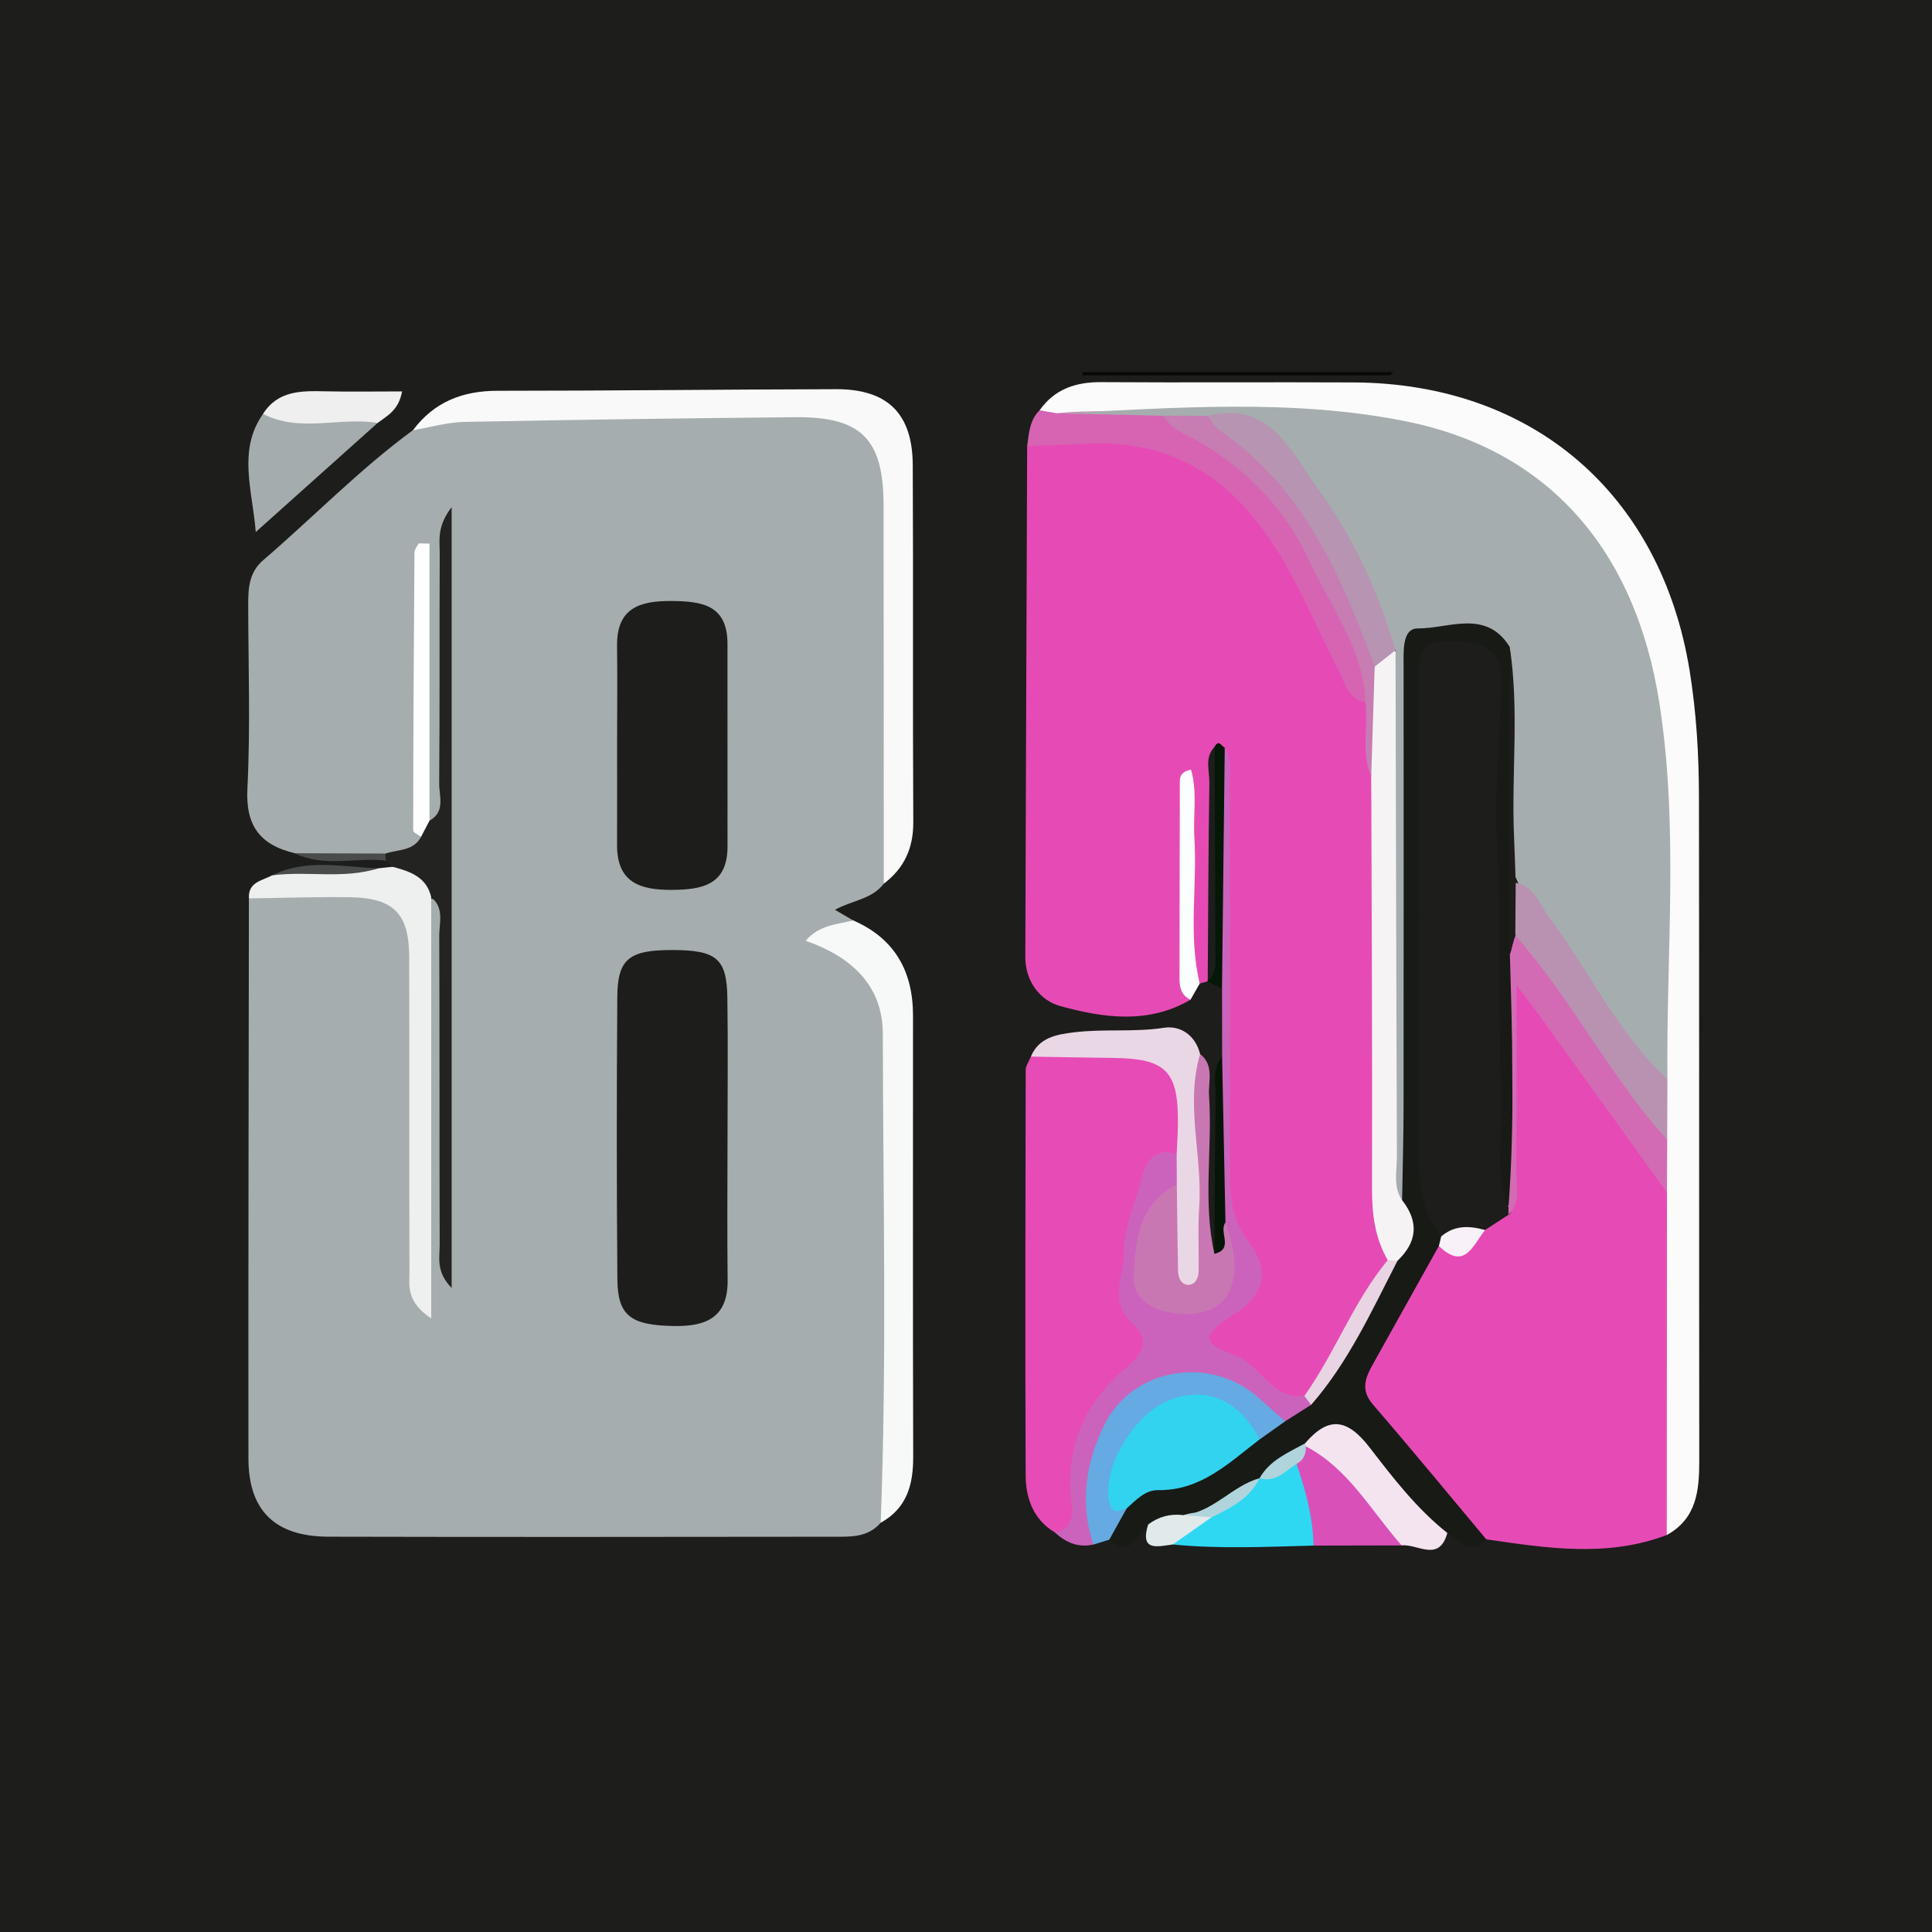
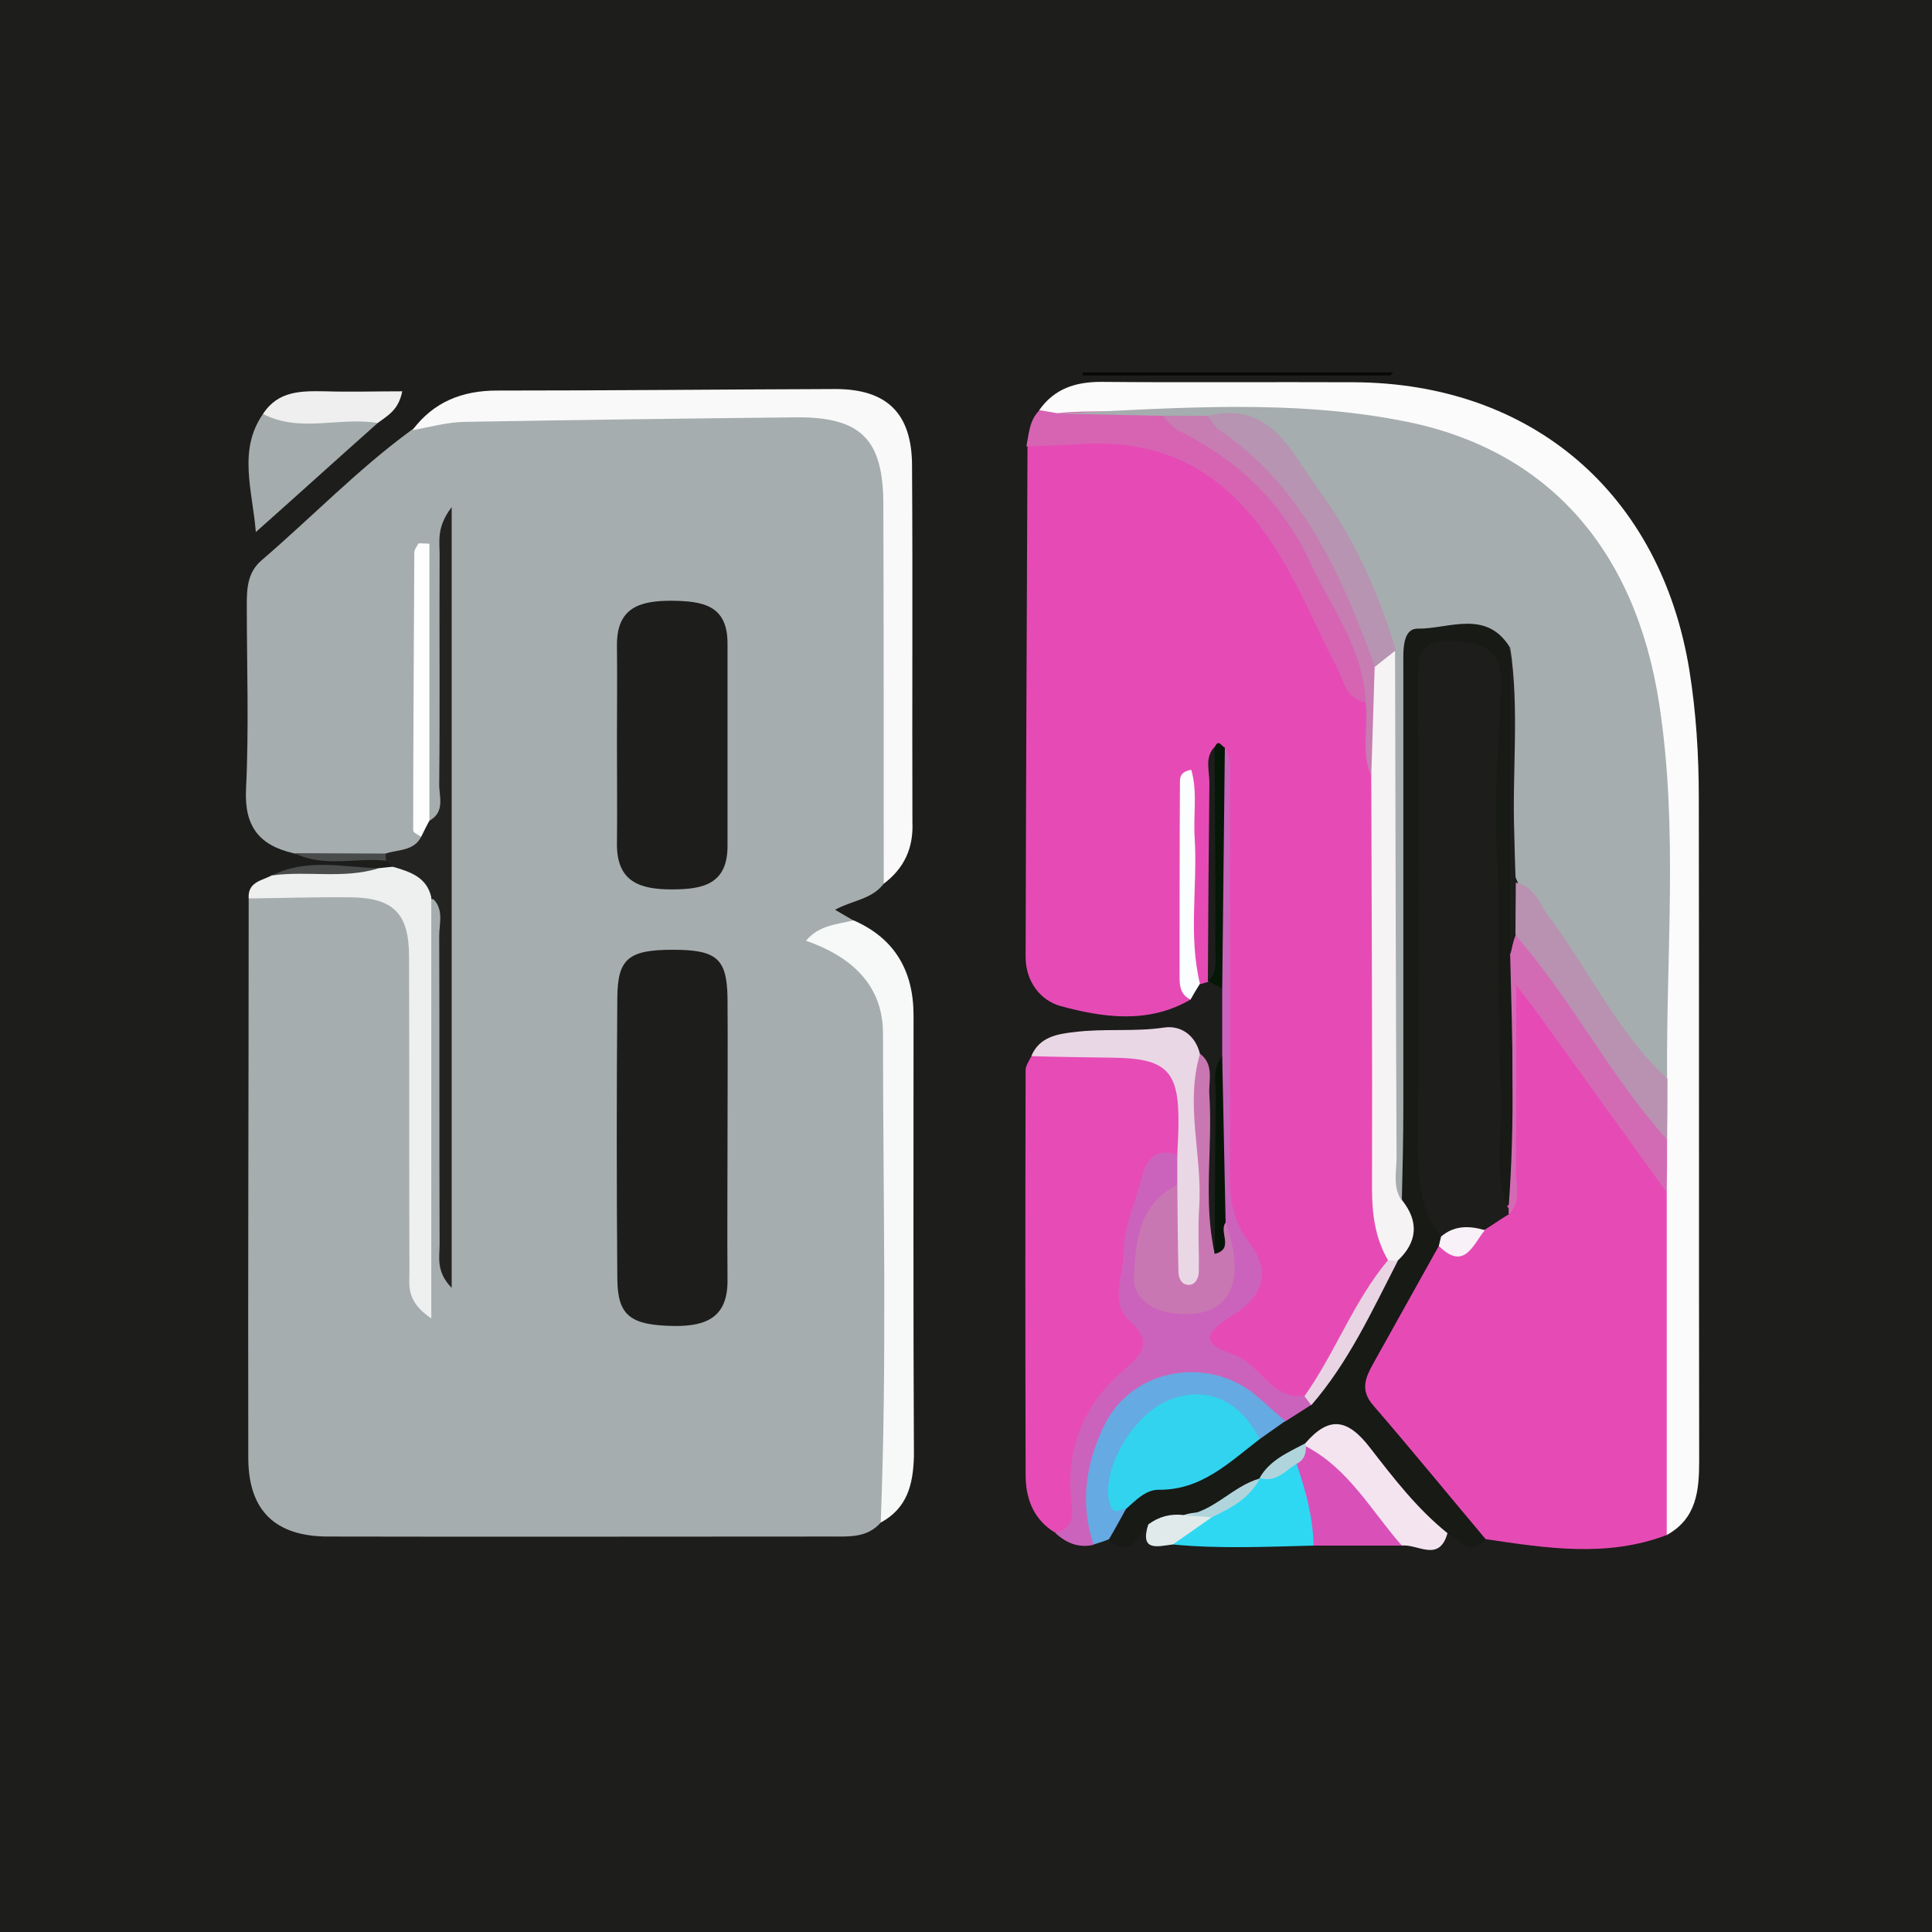
<svg xmlns="http://www.w3.org/2000/svg" version="1.1" id="Ebene_1" x="0px" y="0px" viewBox="0 0 512 512" style="enable-background:new 0 0 512 512;" xml:space="preserve">
  <style type="text/css">
	.st0{fill:#1D1D1B;}
	.st1{fill:#A6ADAE;}
	.st2{fill:#E64BB5;}
	.st3{fill:#FBFBFB;}
	.st4{fill:#E74BB6;}
	.st5{fill:#181A16;}
	.st6{fill:#F9F9F9;}
	.st7{fill:#F7F8F8;}
	.st8{fill:#CB63BC;}
	.st9{fill:#EEEFEF;}
	.st10{fill:#232321;}
	.st11{fill:#D664B3;}
	.st12{fill:#C977B2;}
	.st13{fill:#EAD7E5;}
	.st14{fill:#65AAE2;}
	.st15{fill:#A5ACAD;}
	.st16{fill:#2ED8F3;}
	.st17{fill:#F4E4F0;}
	.st18{fill:#D950B9;}
	.st19{fill:#EFEFEF;}
	.st20{fill:#FAFEFE;}
	.st21{fill:#080806;}
	.st22{fill:#051707;}
	.st23{fill:#061507;}
	.st24{fill:#E0EAEA;}
	.st25{fill:#4A4C4C;}
	.st26{fill:#FEFEFE;}
	.st27{fill:#F6F3F5;}
	.st28{fill:#C77CB2;}
	.st29{fill:#E8D4E3;}
	.st30{fill:#D36BB4;}
	.st31{fill:#F8F1F7;}
	.st32{fill:#B992B1;}
	.st33{fill:#32D3EF;}
	.st34{fill:#B0D4DC;}
	.st35{fill:#B794B1;}
</style>
  <g id="BoredDavid">
    <g>
      <rect class="st0" width="512" height="512" />
-       <path class="st1" d="M234.21,234.19c-3.16,4.16-8.39,4.4-12.93,6.92c1.7,0.99,3.27,1.9,4.83,2.82c-2.32,3.05-4.14,5.55,0.35,8.88    c8.7,6.45,11.32,15.9,11.34,26.35c0.06,36.13-0.02,72.27,0.08,108.4c0.02,5.9-1.96,10.96-4.5,15.99c-3.46,4.03-8.25,3.7-12.81,3.7    c-44.53,0.05-89.05,0.1-133.58-0.01c-14.06-0.04-21.13-6.91-21.15-20.64c-0.06-49.5,0.07-99.01,0.12-148.51    c11.37-5.71,23.48-3.75,35.03-1.93c7.62,1.2,10.22,8.34,10.16,16.23c-0.19,25.92-0.08,51.84-0.07,77.76    c0-27.22-0.01-54.44,0.01-81.66c0-3.6-0.71-7.4,2.34-10.32c6.82-0.02,4.48,5.36,4.51,8.54c0.25,24.98,0.13,49.96,0.13,74.94    c0.04-55.52-0.16-111.03,0.03-166.55c-0.03,17.99,0.06,35.97-0.1,53.96c-0.03,3.35,1.51,7.63-3.39,9.36    c-3.88-2.59-2.43-6.61-2.46-10.05c-0.14-17.64-0.09-35.28-0.06-49.23c0.68,18.63-1.19,40.98,0.92,63.29    c-2.09,6.22-6.95,5.32-11.75,4.58c-7.72-0.55-15.52,1.07-23.18-0.91c-9-2.14-13.02-7.12-12.52-17.04    c0.82-16.22,0.24-32.51,0.22-48.78c-0.01-4.39,0.21-8.59,3.94-11.8c13.3-11.42,25.53-24.08,39.72-34.48    c5.57-3.98,11.83-5.88,18.63-5.85c28.86,0.16,57.69-1.82,86.56-1.09c13.17,0.33,22.46,7.91,22.9,21.19    c1.03,31.51,0.56,63.05,0.2,94.58C237.68,226.87,235.82,230.54,234.21,234.19z" />
-       <path class="st2" d="M315.49,264.94c-11.2,6.55-23.11,4.82-34.54,1.67c-5.26-1.45-9.25-6.49-9.23-12.98    c0.14-45.14,0.32-90.28,0.49-135.43c12.92-7.57,36.38-4.78,50.48,5.55c13.29,9.74,21.2,23.38,27.86,37.82    c4.02,8.7,7.92,17.39,13.48,25.26c1.16,6.78,0.89,13.74,2.83,20.42c0.14,28.28,0.09,56.56,0.03,84.83    c-0.03,12.97-0.28,25.92,2.46,38.69c-5.08,15.46-12.78,29.43-23.88,41.46c-3.63,1.37-6.45-0.12-8.93-2.61    c-2.35-2.36-4.9-4.36-7.85-5.99c-13.07-7.22-13.23-9.25-1.42-18.83c4.96-4.03,4.56-8.8,1.33-13.12c-4.1-5.48-4.6-11.48-4.67-17.85    c-0.16-14.57,1.85-29.27,0.64-43.63c-1.91-22.82-0.97-45.59-1.74-68.21c-0.06-0.1-0.03-0.38-0.18-0.61    c0.54,1.22-0.3-0.31,0.18,1.03c0.2,15.34,0.09,30.59,0.06,45.84c-0.01,3.6,0.52,7.34-1.55,10.66c-0.44,0.39-0.88,0.78-1.33,1.17    c-0.69,0.19-1.38,0.38-2.07,0.57c-5.5-1.01-3.83-5.47-3.9-8.73c-0.22-10.92-0.08-21.85-0.08-30.24    C314.97,234.39,312.17,249.77,315.49,264.94z" />
-       <path class="st2" d="M441.71,406.8c-15.82,5.99-31.83,3.47-47.85,1.13c-4.05,0.98-6.14-1.83-8.05-4.46    c-6.63-9.1-14.09-17.49-21.64-25.82c-3.8-4.19-6.23-9.06-3.81-14.49c5.34-12.02,10.78-24.06,20-33.81    c4.77,0.27,9.02-0.73,11.81-5.09c1.94-2.08,4.23-3.81,5.78-6.25c2.19-14.16,0.45-28.39,0.99-42.57c0.14-3.63-0.37-7.33,0.46-10.88    c1.12-4.75,4.26-6.7,7.43-2.25c13.13,18.44,29.37,34.78,38.4,56.07c1.29,25.44,0.41,50.88,0.52,76.32    C445.77,399.12,443.56,402.93,441.71,406.8z" />
-       <path class="st3" d="M441.71,406.8c0.02-30.26,0.03-60.52,0.05-90.78c-0.86-4.65-1.78-9.28-3.17-13.8    c1.1-5.33-1.04-10.59-0.39-15.9c-1.01-32.54,2.61-65.27-2.12-97.61c-6.38-43.65-32.74-71.45-78.38-75.76    c-25.55-2.41-51.12-2.69-76.73-0.86c-2.4-0.17-4.75-0.43-5.48-3.34c4.02-5.7,9.64-7.53,16.43-7.48    c22.28,0.15,44.57-0.03,66.85,0.08c47.43,0.24,81.38,29.55,88.99,76.33c1.82,11.21,2.47,22.46,2.48,33.75    c0.09,58.54,0.02,117.07,0.08,175.61C450.33,394.94,449.67,402.42,441.71,406.8z" />
-       <path class="st4" d="M279.55,406.12c-5.74-3.46-7.72-9.09-7.74-15.21c-0.15-35.78-0.07-71.56,0.01-107.33    c0-1.18,0.89-2.37,1.37-3.55c9.31-4.81,19.35-3.54,29.02-2.5c7.49,0.81,12.38,5.95,12.58,14.14c0.1,4.25,0.72,8.56-0.69,12.72    c-12.59,9.41-12.42,23.83-14.56,37.33c-0.39,2.48,1.23,4.43,2.62,6.25c4.6,6.05,4.26,11.49-1.6,16.53    c-9.89,8.51-14.9,18.97-13.82,32.36C287.08,401.24,288.1,407.86,279.55,406.12z" />
-       <path class="st5" d="M381.32,330.19c-5.8,10.39-11.59,20.79-17.4,31.18c-2.01,3.6-3.51,6.88-0.08,10.85    c10.17,11.76,20.04,23.78,30.02,35.7c-4.24,4.38-7.07,0.13-10.3-1.67c-6.3,0.49-9-4.67-12.54-8.27    c-3.67-3.73-6.64-8.1-10.26-11.93c-3.92-4.15-7.92-5.72-12.84-1.84c-4.13,2.66-8.51,4.98-11.92,8.64    c-0.68,0.63-1.43,1.16-2.22,1.63c-6.25,3.93-12.35,8.17-19.79,9.68c-3.25,0.72-6.51,1.67-9.72-0.15c-3,2.45-4.35,9.16-10.32,4.02    c-1.93-3.92,1.19-6.45,2.58-9.47c2.5-3.16,5.64-5.96,9.54-6.48c9.86-1.31,17.54-6.72,25.24-12.23c2.99-1.27,5.12-3.8,7.84-5.47    c2.9-1.13,6.15-1.53,8.35-4.11c7.78-11.82,14.5-24.26,21.44-36.58c2.98-6.59,0.69-13.2,0.06-19.83    c-0.1-44.47-0.03-88.9-0.05-133.33c0-7.56,0.27-14.85,9.36-17.56c9.81-2.93,18.33,0.07,23.98,8.53    c1.31,26.77,0.19,53.57,0.64,80.35c-4.03,22.37-0.98,44.98-2.26,67.44c-5.79,1.65-5.33-3.33-6.14-6.25    c-1.15-4.18-0.53-8.61-0.63-12.93c-0.56-25.28,0.53-50.56-0.89-75.88c-0.68-12.17,1.11-24.56,0.86-36.88    c-0.06-2.99,0.12-6.03-1.2-8.83c-1.49-3.15-4.2-4.07-7.44-3.78c-3.2,0.29-4.54,2.39-4.98,5.31c-0.4,2.65-0.31,5.32-0.31,7.98    c-0.02,38.96,0.24,77.93-0.22,116.89c-0.1,7.92,3.76,14.73,3.78,22.38C383.16,328.55,382.43,329.51,381.32,330.19z" />
-       <path class="st6" d="M234.21,234.19c-0.02-33.47,0-66.95-0.06-100.42c-0.03-17.43-5.9-23.36-23.36-23.21    c-29.23,0.27-58.46,0.67-87.69,1.25c-4.57,0.09-9.11,1.44-13.66,2.21c5.6-7.52,13.17-10.46,22.44-10.46    c29.91,0,59.82-0.35,89.73-0.42c13.57-0.03,20.21,6.44,20.28,20.07c0.16,31.57-0.03,63.14,0.14,94.71    C242.06,224.82,239.61,230.11,234.21,234.19z" />
-       <path class="st7" d="M233.39,403.55c1.66-43.19,0.63-86.4,0.56-129.6c-0.02-12.85-8.39-20.43-20.42-24.63    c3.51-4.24,8.28-4.29,12.58-5.4c11.04,4.8,15.85,13.52,15.85,25.24c0.01,38.94-0.07,77.87,0.05,116.81    C242.04,393.45,240.35,399.69,233.39,403.55z" />
-       <path class="st8" d="M347.46,372.3c-2.3,1.46-4.61,2.92-6.91,4.37c-2.79,0.44-5.31-0.19-7.2-2.32c-7.63-8.59-17-9.77-26.83-5.23    c-10.61,4.91-14.27,14.73-15.52,25.64c-0.55,4.84,1.34,9.89-1.26,14.56c-4.02,0.9-7.3-0.54-10.2-3.21    c5.15-1.02,4.69-5.15,4.32-8.66c-1.53-14.48,3.84-25.95,14.73-35.13c4.45-3.75,6.37-7.23,1.04-12.1    c-5.66-5.17-1.9-11.72-1.86-17.82c0.05-7.23,3.11-13.56,4.79-20.26c0.94-3.76,3.34-8.43,9.27-6.2c2.43,1.81,2.58,4.29,2.08,6.97    c-3.64,6.14-8.59,11.6-9.58,19.15c-0.55,4.16-0.66,8.09,3.31,10.55c3.46,2.14,7.19,3.03,11.18,0.8c4.11-2.31,6.64-5.42,6.06-10.33    c-0.5-4.24-1.68-8.38-1.91-12.69c0.53-13.47-1.08-26.96,0.91-40.37c-0.01-6.02-0.02-12.04-0.03-18.07    c-2.64-3.47-1.83-7.55-1.85-11.42c-0.09-14.12-0.1-28.25,0.01-42.37c0.03-3.49-0.91-7.36,2.57-10.03c2.12,3.36,1.3,7.13,1.3,10.72    c0.07,34.29,0.08,68.58,0.04,102.87c-0.01,6.44,1.03,12.2,5.17,17.7c5.66,7.53,3.77,14.04-4.34,19.08    c-8.14,5.07-8.52,7.43,0.13,10.48c7.2,2.54,9.94,11.95,18.79,10.94C347.02,370.16,347.71,370.87,347.46,372.3z" />
-       <path class="st9" d="M114.28,237.78c0,36.33,0,72.66,0,111.64c-6.7-4.55-5.76-8.67-5.77-12.2c-0.08-27.9,0-55.8-0.07-83.7    c-0.03-11.36-4.12-15.55-15.58-15.74c-8.96-0.14-17.92,0.19-26.89,0.31c-0.27-4.36,3.49-4.68,6.14-6.11    c9.24-2.68,18.89,0.7,28.15-1.87c1.27-0.13,2.54-0.26,3.81-0.4C111.07,227.85,115.37,229.4,114.28,237.78z" />
-       <path class="st10" d="M114.28,237.78c-1.24-5.43-5.65-6.84-10.21-8.07c-0.6-0.55-1.19-1.09-1.79-1.64    c-1.34-0.56-1.37-1.18-0.09-1.87c3.3-1.13,7.37-0.6,9.4-4.43c-0.68-2.17-0.6-3.95,2.24-4.29c4.28-2.38,2.53-6.51,2.56-9.87    c0.17-20.31,0.04-40.61,0.14-60.92c0.02-3.36-0.85-7.07,3.16-12.29c0,70.03,0,137.59,0,206.93c-4.23-4.34-3.16-8.1-3.17-11.41    c-0.09-27.3,0-54.6-0.11-81.89C116.39,244.55,117.79,240.6,114.28,237.78z" />
-       <path class="st11" d="M275.49,108.74c1.57,0.26,3.14,0.52,4.72,0.79c8.51-0.95,17.04-0.18,25.55-0.42    c17.54,5.28,30.62,15.9,40.05,31.75c6.44,10.84,11.4,22.33,17.01,33.54c2.02,4.04,3.09,8.12-0.98,11.71    c-4.89-0.89-5.47-5.45-7.23-8.82c-7.81-14.94-13.43-30.94-25.47-43.65c-11.99-12.66-26.22-17.13-42.97-15.99    c-4.64,0.31-9.3,0.38-13.96,0.56C272.69,114.83,272.83,111.35,275.49,108.74z" />
-       <path class="st12" d="M324.76,323.98c6.06,16.76,0.27,26.24-14.61,23.87c-5.47-0.87-10.01-4.29-9.74-9.48    c0.49-9.35,1.25-19.33,11.47-24.43c5.16,4.05,2.2,9.8,3,13.65c0.79-12.6-0.59-26.24-0.98-39.91c-0.1-3.55-1.23-7.55,4.15-8.35    c3.81,3.02,2.11,7.27,2.36,11.03c0.94,13.95-1.71,28.03,1.43,41.91C325.07,330.3,320.44,325.56,324.76,323.98z" />
-       <path class="st13" d="M318.04,279.33c-3.98,13.51,0.7,27.07-0.24,40.61c-0.39,5.63-0.05,11.32-0.15,16.97    c-0.03,1.75-0.89,3.59-2.73,3.59c-1.85,0-2.69-1.83-2.72-3.6c-0.16-7.65-0.23-15.31-0.33-22.97c-0.01-2.66-0.03-5.33-0.04-7.99    c0.11-2.64,0.3-5.28,0.33-7.92c0.17-14.2-3.1-17.51-17.27-17.66c-7.23-0.08-14.47-0.23-21.7-0.35c2.15-5.14,6.93-5.88,11.5-6.44    c7.87-0.96,15.83,0.02,23.78-1.2C312.85,271.71,316.79,274.33,318.04,279.33z" />
-       <path class="st14" d="M289.75,409.33c-3.66-10.99-2-21.73,2.91-31.71c7.57-15.39,28.55-18.6,41.25-6.87    c2.18,2.01,4.44,3.94,6.66,5.92c-2.26,1.6-4.51,3.2-6.76,4.8c-2.54-0.94-4.56-2.65-6.68-4.27c-6.64-5.05-13.45-5.24-20.16-0.19    c-7.56,5.69-10.87,14.84-8.42,22.78c-1.52,2.74-3.05,5.49-4.57,8.23C292.55,408.46,291.15,408.9,289.75,409.33z" />
-       <path class="st15" d="M100.08,112.08c-10.77,9.64-21.53,19.27-32.3,28.91c-0.9-11.13-4.84-21.69,1.92-31.3    C79.96,108.82,90.46,104.91,100.08,112.08z" />
-       <path class="st16" d="M348.1,409.6c-12.43,0.31-24.87,0.94-37.29-0.3c-0.32-6.35,5.86-5.54,8.96-8.11    c5.17-2.44,9.72-5.82,14.08-9.48l-0.07,0.03c3.91-0.92,6.49-5.99,11.45-3.7C349.99,394.72,353.22,401.61,348.1,409.6z" />
-       <path class="st17" d="M345.85,382.5c6.27-7.31,11.21-6.57,17.18,1.18c6.17,8.01,12.45,16.18,20.53,22.57    c-2.18,7.93-7.91,2.81-12.11,3.3c-11.32-5.2-16.29-17.04-25.55-24.41C345.45,384.27,345.45,383.39,345.85,382.5z" />
-       <path class="st18" d="M346.07,383.29c11.35,5.96,17.3,17.14,25.38,26.26c-7.79,0.01-15.57,0.03-23.35,0.05    c-0.15-7.51-2.11-14.64-4.51-21.68C343.83,386.06,344.48,384.43,346.07,383.29z" />
-       <path class="st19" d="M100.08,112.08c-10.06-1.65-20.59,2.68-30.38-2.39c3.97-6.23,10.17-6.13,16.5-5.99    c6.67,0.15,13.34,0.03,20.36,0.03C105.63,108.79,102.58,110.19,100.08,112.08z" />
-       <path class="st20" d="M315.49,264.94c-2.5-1.18-2.92-3.34-2.91-5.81c0.04-17.31,0.03-34.63,0.09-51.94c0-1.28,0.22-2.68,2.96-3.22    c1.74,5.92,0.52,12.06,0.89,18.03c0.79,12.87-1.66,25.86,1.42,38.66C317.13,262.08,316.31,263.51,315.49,264.94z" />
-       <path class="st21" d="M368.37,99.47c-27.16,0-54.31,0-81.47,0c0-0.28,0-0.56,0-0.85c27.45,0,54.91,0,82.36,0    C368.97,98.91,368.67,99.19,368.37,99.47z" />
-       <path class="st22" d="M324.57,198.14c-0.24,21.27-0.48,42.55-0.73,63.82c-1.28-0.63-2.55-1.26-3.83-1.89l0.04-0.06    c2-16.44,0.33-32.95,0.95-49.41c0.16-4.24-0.97-8.59,0.89-12.71C322.98,195.84,323.71,197.76,324.57,198.14z" />
-       <path class="st23" d="M324.76,323.98c-1.89,2.44,2.36,7.05-2.93,8.29c0.09-13.92,0.13-27.83,0.32-41.75    c0.05-3.54-1.01-7.35,1.72-10.49C324.17,294.68,324.46,309.33,324.76,323.98z" />
-       <path class="st24" d="M321.07,402.09c-3.42,2.4-6.84,4.81-10.26,7.21c-4.03,0.53-8.79,1.96-6.54-5.29c2.78-2.1,5.9-2.92,9.36-2.48    C316.18,400.79,318.71,400.33,321.07,402.09z" />
-       <path class="st25" d="M100.26,230.11c-9.23,2.94-18.81,0.63-28.15,1.87C81.23,227.44,90.81,229.8,100.26,230.11z" />
-       <path class="st25" d="M102.18,226.2c-0.04,0.63-0.01,1.25,0.09,1.87c-8.03-0.95-16.38,1.9-24.18-1.96    C86.12,226.14,94.15,226.17,102.18,226.2z" />
-       <path class="st0" d="M192.8,302.31c-0.01,12.3-0.11,24.6,0.03,36.9c0.11,9.87-5.6,12.34-14.2,12.2    c-11.37-0.18-14.94-2.62-15.02-12.38c-0.2-24.93-0.19-49.86-0.02-74.79c0.07-10.17,3.12-12.5,14.7-12.47    c11.59,0.03,14.32,2.26,14.47,12.65C192.95,277.05,192.8,289.68,192.8,302.31z" />
-       <path class="st0" d="M163.54,196.04c0.01-8.29,0.09-16.58-0.01-24.87c-0.13-10.02,5.95-11.95,14.38-11.9    c8.08,0.05,14.87,1.03,14.88,11.33c0.01,17.91,0.02,35.82,0.01,53.73c-0.01,10.17-6.65,11.46-14.81,11.5    c-8.41,0.03-14.51-1.97-14.46-11.92C163.57,214.61,163.53,205.32,163.54,196.04z" />
-       <path class="st26" d="M113.82,217.49c-0.75,1.43-1.49,2.86-2.24,4.29c-0.72-0.57-2.08-1.13-2.08-1.7    c0.02-24.56,0.15-49.11,0.34-73.67c0.01-0.8,0.71-1.6,1.09-2.4c0.96,0.02,1.93,0.03,2.89,0.05    C113.82,168.53,113.82,193.01,113.82,217.49z" />
-       <path class="st27" d="M371.58,318.07c4.49,5.72,4.01,11.07-1.23,16.05c-0.92,0.75-1.78,0.7-2.59-0.17    c-3.41-5.9-4.18-12.23-4.16-19.01c0.11-36.41-0.11-72.82-0.21-109.23c-0.98-9.67-0.25-19.37-0.39-29.06    c1.65-3.37,2.99-7.48,7.8-3.25c0.27,44.59,0.02,89.19,0.15,133.78C370.96,310.81,370.35,314.5,371.58,318.07z" />
-       <path class="st28" d="M364.3,176.67c-0.3,9.68-0.61,19.36-0.91,29.04c-2.8-6.36-0.71-13.1-1.55-19.61    c-0.45-14.12-9.1-25.04-14.68-37.11c-7.3-15.8-19.26-27.25-34.94-34.87c-1.66-0.81-2.85-2.6-4.26-3.94    c3.42-2.14,7.19-0.64,10.77-1.03c12.63,4.33,20.69,14.07,28.27,24.25c7.61,10.22,12.01,22.17,17.36,33.59    C365.88,170.19,365.59,173.45,364.3,176.67z" />
-       <path class="st29" d="M367.76,333.95c0.86,0.06,1.73,0.12,2.59,0.17c-6.81,13.21-12.96,26.82-22.88,38.18    c-0.6-0.79-1.2-1.57-1.8-2.36C353.86,358.44,358.69,344.89,367.76,333.95z" />
-       <path class="st0" d="M321.9,197.9c0.07,17.92,0.16,35.83,0.19,53.75c0,2.92,0.6,6.06-2.03,8.37c0.12-17.56,0.17-35.12,0.43-52.68    C320.53,204.19,319.16,200.7,321.9,197.9z" />
-       <path class="st0" d="M381.93,327.68c-6.66-8.41-6.11-18.28-6.07-28.21c0.16-39.56,0.11-79.12,0.02-118.68    c-0.01-6.02-0.39-11.23,8.44-10.91c8.02,0.29,13.91,1.6,13.6,11.36c-0.44,14.23-1.94,28.72-1.16,42.62    c1.25,22.26,0.02,44.46,1.22,66.64c0.53,9.82-2.17,19.84,1.78,29.45c0.65,0.45,0.87,0.89,0.65,1.33    c-0.22,0.44-0.44,0.66-0.66,0.66c-2.06,1.34-4.12,2.68-6.19,4.02C389.93,328.19,386.3,330.44,381.93,327.68z" />
-       <path class="st30" d="M399.75,321.94c0-0.67,0.01-1.33,0.01-2c1.69-22.35,1.03-44.72,0.37-67.08c0.78-1.72,0.44-3.83,1.84-5.34    c3.52-0.35,5.45,2.12,7.17,4.44c10.15,13.75,19.69,27.93,29.55,41.88c1.72,2.44,1.64,5.64,3.13,8.2    c-0.02,4.65-0.04,9.31-0.06,13.96c-11.33-15.73-22.66-31.46-34.01-47.18c-1.51-2.1-3.12-4.12-5.87-7.75    c0,17.51,0.08,33.52-0.06,49.52C401.78,314.44,403.15,318.67,399.75,321.94z" />
-       <path class="st31" d="M381.93,327.68c3.52-3.05,7.51-2.86,11.64-1.71c-3.21,3.93-5.37,10.92-12.25,4.22    C381.52,329.35,381.73,328.52,381.93,327.68z" />
-       <path class="st1" d="M320,110.18c-4.01,0-8.02-0.01-12.03-0.01c-9.26-0.21-18.52-0.43-27.77-0.64    c30.84-1.38,61.86-3.99,92.32,2.11c37.58,7.54,60.88,33.79,67.25,74.77c5.14,33.01,1.78,66.37,2.11,99.58    c-2.56,1.24-4.76,0.03-6.14-1.75c-13.07-16.82-26.17-33.64-34.83-53.36c-0.5-19.82,1.03-39.65-0.81-59.43    c-6.29-10.13-16.18-4.84-24.37-4.91c-4.19-0.03-3.77,6.11-3.76,10.08c0.01,38.86,0.03,77.71-0.01,116.57    c-0.01,8.29-0.25,16.58-0.39,24.88c-2.47-3.62-1.36-7.72-1.37-11.6c-0.19-44.72-0.26-89.45-0.37-134.18    c-3.99-2.4-5.39-6.56-7.12-10.5c-4.13-9.42-8.35-18.84-14.04-27.43C341.51,123.55,333.94,113.04,320,110.18z" />
-       <path class="st32" d="M401.68,233.94c5,0.91,6.19,5.56,8.69,8.9c10.69,14.25,18.21,30.81,31.51,43.15    c-0.02,5.35-0.04,10.7-0.06,16.06c-15.14-16.77-25.31-37.24-40.25-54.16C400.61,243.23,400.42,238.58,401.68,233.94z" />
-       <path class="st33" d="M298.52,399.8c-1.48,0.16-3.34,1.69-4.22-0.68c-3.06-8.27,5.33-23.67,15.08-27.85    c9.86-4.23,19.08-0.38,24.41,10.2c-8.1,6.19-15.52,13.59-26.9,13.43C303.45,394.85,300.99,397.59,298.52,399.8z" />
-       <path class="st0" d="M401.68,233.94c-0.04,4.65-0.07,9.3-0.11,13.95c-0.48,1.65-0.96,3.31-1.44,4.97    c-0.01-27.13-0.02-54.27-0.03-81.4c2.52,16.48,0.47,33.06,1.11,49.58C401.39,225.33,401.53,229.63,401.68,233.94z" />
-       <path class="st34" d="M321.07,402.09c-2.48-0.18-4.96-0.37-7.44-0.55c7.93-0.82,12.88-7.79,20.22-9.82    C331.15,397.1,326.17,399.67,321.07,402.09z" />
-       <path class="st34" d="M346.07,383.29c0.05,2.01-0.53,3.69-2.48,4.63c-3.01,1.94-5.55,5.09-9.8,3.82c2.71-4.8,7.59-6.76,12.07-9.24    C345.85,382.5,346.07,383.29,346.07,383.29z" />
-       <path class="st35" d="M320,110.18c16.83-4.19,22.26,9.89,29.39,19.55c9.39,12.72,15.91,27.28,20.45,42.57    c-1.84,1.46-3.69,2.91-5.53,4.37c-8.91-24.05-18.82-47.44-41.21-62.65C321.79,113.13,321.02,111.47,320,110.18z" />
+       <path class="st1" d="M234.2,234.2c-3.2,4.2-8.4,4.4-12.9,6.9c1.7,1,3.3,1.9,4.8,2.8c-2.3,3.1-4.1,5.6,0.4,8.9    c8.7,6.4,11.3,15.9,11.3,26.3c0.1,36.1,0,72.3,0.1,108.4c0,5.9-2,11-4.5,16c-3.5,4-8.2,3.7-12.8,3.7c-44.5,0-89.1,0.1-133.6,0    c-14.1,0-21.1-6.9-21.2-20.6c-0.1-49.5,0.1-99,0.1-148.5c11.4-5.7,23.5-3.8,35-1.9c7.6,1.2,10.2,8.3,10.2,16.2    c-0.2,25.9-0.1,51.8-0.1,77.8c0-27.2,0-54.4,0-81.7c0-3.6-0.7-7.4,2.3-10.3c6.8,0,4.5,5.4,4.5,8.5c0.2,25,0.1,50,0.1,74.9    c0-55.5-0.2-111,0-166.6c0,18,0.1,36-0.1,54c0,3.4,1.5,7.6-3.4,9.4c-3.9-2.6-2.4-6.6-2.5-10.1c-0.1-17.6-0.1-35.3-0.1-49.2    c0.7,18.6-1.2,41,0.9,63.3c-2.1,6.2-6.9,5.3-11.8,4.6c-7.7-0.6-15.5,1.1-23.2-0.9c-9-2.1-13-7.1-12.5-17    c0.8-16.2,0.2-32.5,0.2-48.8c0-4.4,0.2-8.6,3.9-11.8c13.3-11.4,25.5-24.1,39.7-34.5c5.6-4,11.8-5.9,18.6-5.8    c28.9,0.2,57.7-1.8,86.6-1.1c13.2,0.3,22.5,7.9,22.9,21.2c1,31.5,0.6,63.1,0.2,94.6C237.7,226.9,235.8,230.5,234.2,234.2z" />
+       <path class="st2" d="M315.5,264.9c-11.2,6.5-23.1,4.8-34.5,1.7c-5.3-1.5-9.2-6.5-9.2-13c0.1-45.1,0.3-90.3,0.5-135.4    c12.9-7.6,36.4-4.8,50.5,5.6c13.3,9.7,21.2,23.4,27.9,37.8c4,8.7,7.9,17.4,13.5,25.3c1.2,6.8,0.9,13.7,2.8,20.4    c0.1,28.3,0.1,56.6,0,84.8c0,13-0.3,25.9,2.5,38.7c-5.1,15.5-12.8,29.4-23.9,41.5c-3.6,1.4-6.5-0.1-8.9-2.6    c-2.4-2.4-4.9-4.4-7.9-6c-13.1-7.2-13.2-9.2-1.4-18.8c5-4,4.6-8.8,1.3-13.1c-4.1-5.5-4.6-11.5-4.7-17.9    c-0.2-14.6,1.9-29.3,0.6-43.6c-1.9-22.8-1-45.6-1.7-68.2c-0.1-0.1,0-0.4-0.2-0.6c0.5,1.2-0.3-0.3,0.2,1    c0.2,15.3,0.1,30.6,0.1,45.8c0,3.6,0.5,7.3-1.5,10.7c-0.4,0.4-0.9,0.8-1.3,1.2c-0.7,0.2-1.4,0.4-2.1,0.6c-5.5-1-3.8-5.5-3.9-8.7    c-0.2-10.9-0.1-21.9-0.1-30.2C315,234.4,312.2,249.8,315.5,264.9z" />
+       <path class="st2" d="M441.7,406.8c-15.8,6-31.8,3.5-47.9,1.1c-4,1-6.1-1.8-8-4.5c-6.6-9.1-14.1-17.5-21.6-25.8    c-3.8-4.2-6.2-9.1-3.8-14.5c5.3-12,10.8-24.1,20-33.8c4.8,0.3,9-0.7,11.8-5.1c1.9-2.1,4.2-3.8,5.8-6.2c2.2-14.2,0.5-28.4,1-42.6    c0.1-3.6-0.4-7.3,0.5-10.9c1.1-4.8,4.3-6.7,7.4-2.2c13.1,18.4,29.4,34.8,38.4,56.1c1.3,25.4,0.4,50.9,0.5,76.3    C445.8,399.1,443.6,402.9,441.7,406.8z" />
+       <path class="st3" d="M441.7,406.8c0-30.3,0-60.5,0-90.8c-0.9-4.6-1.8-9.3-3.2-13.8c1.1-5.3-1-10.6-0.4-15.9    c-1-32.5,2.6-65.3-2.1-97.6c-6.4-43.7-32.7-71.4-78.4-75.8c-25.5-2.4-51.1-2.7-76.7-0.9c-2.4-0.2-4.8-0.4-5.5-3.3    c4-5.7,9.6-7.5,16.4-7.5c22.3,0.2,44.6,0,66.9,0.1c47.4,0.2,81.4,29.6,89,76.3c1.8,11.2,2.5,22.5,2.5,33.8    c0.1,58.5,0,117.1,0.1,175.6C450.3,394.9,449.7,402.4,441.7,406.8z" />
+       <path class="st4" d="M279.5,406.1c-5.7-3.5-7.7-9.1-7.7-15.2c-0.1-35.8-0.1-71.6,0-107.3c0-1.2,0.9-2.4,1.4-3.5    c9.3-4.8,19.4-3.5,29-2.5c7.5,0.8,12.4,6,12.6,14.1c0.1,4.2,0.7,8.6-0.7,12.7c-12.6,9.4-12.4,23.8-14.6,37.3    c-0.4,2.5,1.2,4.4,2.6,6.2c4.6,6,4.3,11.5-1.6,16.5c-9.9,8.5-14.9,19-13.8,32.4C287.1,401.2,288.1,407.9,279.5,406.1z" />
+       <path class="st5" d="M381.3,330.2c-5.8,10.4-11.6,20.8-17.4,31.2c-2,3.6-3.5,6.9-0.1,10.9c10.2,11.8,20,23.8,30,35.7    c-4.2,4.4-7.1,0.1-10.3-1.7c-6.3,0.5-9-4.7-12.5-8.3c-3.7-3.7-6.6-8.1-10.3-11.9c-3.9-4.1-7.9-5.7-12.8-1.8    c-4.1,2.7-8.5,5-11.9,8.6c-0.7,0.6-1.4,1.2-2.2,1.6c-6.2,3.9-12.4,8.2-19.8,9.7c-3.2,0.7-6.5,1.7-9.7-0.1c-3,2.5-4.4,9.2-10.3,4    c-1.9-3.9,1.2-6.5,2.6-9.5c2.5-3.2,5.6-6,9.5-6.5c9.9-1.3,17.5-6.7,25.2-12.2c3-1.3,5.1-3.8,7.8-5.5c2.9-1.1,6.1-1.5,8.4-4.1    c7.8-11.8,14.5-24.3,21.4-36.6c3-6.6,0.7-13.2,0.1-19.8c-0.1-44.5,0-88.9,0-133.3c0-7.6,0.3-14.9,9.4-17.6    c9.8-2.9,18.3,0.1,24,8.5c1.3,26.8,0.2,53.6,0.6,80.3c-4,22.4-1,45-2.3,67.4c-5.8,1.6-5.3-3.3-6.1-6.2c-1.1-4.2-0.5-8.6-0.6-12.9    c-0.6-25.3,0.5-50.6-0.9-75.9c-0.7-12.2,1.1-24.6,0.9-36.9c-0.1-3,0.1-6-1.2-8.8c-1.5-3.1-4.2-4.1-7.4-3.8c-3.2,0.3-4.5,2.4-5,5.3    c-0.4,2.6-0.3,5.3-0.3,8c0,39,0.2,77.9-0.2,116.9c-0.1,7.9,3.8,14.7,3.8,22.4C383.2,328.5,382.4,329.5,381.3,330.2z" />
+       <path class="st6" d="M234.2,234.2c0-33.5,0-66.9-0.1-100.4c0-17.4-5.9-23.4-23.4-23.2c-29.2,0.3-58.5,0.7-87.7,1.2    c-4.6,0.1-9.1,1.4-13.7,2.2c5.6-7.5,13.2-10.5,22.4-10.5c29.9,0,59.8-0.3,89.7-0.4c13.6,0,20.2,6.4,20.3,20.1    c0.2,31.6,0,63.1,0.1,94.7C242.1,224.8,239.6,230.1,234.2,234.2z" />
+       <path class="st7" d="M233.4,403.5c1.7-43.2,0.6-86.4,0.6-129.6c0-12.9-8.4-20.4-20.4-24.6c3.5-4.2,8.3-4.3,12.6-5.4    c11,4.8,15.9,13.5,15.9,25.2c0,38.9-0.1,77.9,0.1,116.8C242,393.5,240.4,399.7,233.4,403.5z" />
+       <path class="st8" d="M347.5,372.3c-2.3,1.5-4.6,2.9-6.9,4.4c-2.8,0.4-5.3-0.2-7.2-2.3c-7.6-8.6-17-9.8-26.8-5.2    c-10.6,4.9-14.3,14.7-15.5,25.6c-0.5,4.8,1.3,9.9-1.3,14.6c-4,0.9-7.3-0.5-10.2-3.2c5.1-1,4.7-5.1,4.3-8.7    c-1.5-14.5,3.8-26,14.7-35.1c4.5-3.8,6.4-7.2,1-12.1c-5.7-5.2-1.9-11.7-1.9-17.8c0-7.2,3.1-13.6,4.8-20.3c0.9-3.8,3.3-8.4,9.3-6.2    c2.4,1.8,2.6,4.3,2.1,7c-3.6,6.1-8.6,11.6-9.6,19.1c-0.5,4.2-0.7,8.1,3.3,10.5c3.5,2.1,7.2,3,11.2,0.8c4.1-2.3,6.6-5.4,6.1-10.3    c-0.5-4.2-1.7-8.4-1.9-12.7c0.5-13.5-1.1-27,0.9-40.4c0-6,0-12,0-18.1c-2.6-3.5-1.8-7.6-1.9-11.4c-0.1-14.1-0.1-28.2,0-42.4    c0-3.5-0.9-7.4,2.6-10c2.1,3.4,1.3,7.1,1.3,10.7c0.1,34.3,0.1,68.6,0,102.9c0,6.4,1,12.2,5.2,17.7c5.7,7.5,3.8,14-4.3,19.1    c-8.1,5.1-8.5,7.4,0.1,10.5c7.2,2.5,9.9,12,18.8,10.9C347,370.2,347.7,370.9,347.5,372.3z" />
+       <path class="st9" d="M114.3,237.8c0,36.3,0,72.7,0,111.6c-6.7-4.5-5.8-8.7-5.8-12.2c-0.1-27.9,0-55.8-0.1-83.7    c0-11.4-4.1-15.6-15.6-15.7c-9-0.1-17.9,0.2-26.9,0.3c-0.3-4.4,3.5-4.7,6.1-6.1c9.2-2.7,18.9,0.7,28.2-1.9    c1.3-0.1,2.5-0.3,3.8-0.4C111.1,227.9,115.4,229.4,114.3,237.8z" />
+       <path class="st10" d="M114.3,237.8c-1.2-5.4-5.7-6.8-10.2-8.1c-0.6-0.6-1.2-1.1-1.8-1.6c-1.3-0.6-1.4-1.2-0.1-1.9    c3.3-1.1,7.4-0.6,9.4-4.4c-0.7-2.2-0.6-3.9,2.2-4.3c4.3-2.4,2.5-6.5,2.6-9.9c0.2-20.3,0-40.6,0.1-60.9c0-3.4-0.8-7.1,3.2-12.3    c0,70,0,137.6,0,206.9c-4.2-4.3-3.2-8.1-3.2-11.4c-0.1-27.3,0-54.6-0.1-81.9C116.4,244.6,117.8,240.6,114.3,237.8z" />
+       <path class="st11" d="M275.5,108.7c1.6,0.3,3.1,0.5,4.7,0.8c8.5-0.9,17-0.2,25.5-0.4c17.5,5.3,30.6,15.9,40,31.8    c6.4,10.8,11.4,22.3,17,33.5c2,4,3.1,8.1-1,11.7c-4.9-0.9-5.5-5.4-7.2-8.8c-7.8-14.9-13.4-30.9-25.5-43.6    c-12-12.7-26.2-17.1-43-16c-4.6,0.3-9.3,0.4-14,0.6C272.7,114.8,272.8,111.3,275.5,108.7z" />
+       <path class="st12" d="M324.8,324c6.1,16.8,0.3,26.2-14.6,23.9c-5.5-0.9-10-4.3-9.7-9.5c0.5-9.4,1.2-19.3,11.5-24.4    c5.2,4,2.2,9.8,3,13.6c0.8-12.6-0.6-26.2-1-39.9c-0.1-3.5-1.2-7.5,4.1-8.4c3.8,3,2.1,7.3,2.4,11c0.9,14-1.7,28,1.4,41.9    C325.1,330.3,320.4,325.6,324.8,324z" />
+       <path class="st13" d="M318,279.3c-4,13.5,0.7,27.1-0.2,40.6c-0.4,5.6,0,11.3-0.1,17c0,1.8-0.9,3.6-2.7,3.6c-1.9,0-2.7-1.8-2.7-3.6    c-0.2-7.6-0.2-15.3-0.3-23c0-2.7,0-5.3,0-8c0.1-2.6,0.3-5.3,0.3-7.9c0.2-14.2-3.1-17.5-17.3-17.7c-7.2-0.1-14.5-0.2-21.7-0.4    c2.1-5.1,6.9-5.9,11.5-6.4c7.9-1,15.8,0,23.8-1.2C312.9,271.7,316.8,274.3,318,279.3z" />
+       <path class="st14" d="M289.8,409.3c-3.7-11-2-21.7,2.9-31.7c7.6-15.4,28.5-18.6,41.2-6.9c2.2,2,4.4,3.9,6.7,5.9    c-2.3,1.6-4.5,3.2-6.8,4.8c-2.5-0.9-4.6-2.6-6.7-4.3c-6.6-5-13.5-5.2-20.2-0.2c-7.6,5.7-10.9,14.8-8.4,22.8    c-1.5,2.7-3,5.5-4.6,8.2C292.5,408.5,291.1,408.9,289.8,409.3z" />
+       <path class="st15" d="M100.1,112.1c-10.8,9.6-21.5,19.3-32.3,28.9c-0.9-11.1-4.8-21.7,1.9-31.3C80,108.8,90.5,104.9,100.1,112.1z" />
+       <path class="st16" d="M348.1,409.6c-12.4,0.3-24.9,0.9-37.3-0.3c-0.3-6.4,5.9-5.5,9-8.1c5.2-2.4,9.7-5.8,14.1-9.5l-0.1,0    c3.9-0.9,6.5-6,11.5-3.7C350,394.7,353.2,401.6,348.1,409.6z" />
+       <path class="st17" d="M345.9,382.5c6.3-7.3,11.2-6.6,17.2,1.2c6.2,8,12.5,16.2,20.5,22.6c-2.2,7.9-7.9,2.8-12.1,3.3    c-11.3-5.2-16.3-17-25.5-24.4C345.5,384.3,345.5,383.4,345.9,382.5z" />
+       <path class="st18" d="M346.1,383.3c11.4,6,17.3,17.1,25.4,26.3c-7.8,0-15.6,0-23.4,0c-0.1-7.5-2.1-14.6-4.5-21.7    C343.8,386.1,344.5,384.4,346.1,383.3z" />
+       <path class="st19" d="M100.1,112.1c-10.1-1.7-20.6,2.7-30.4-2.4c4-6.2,10.2-6.1,16.5-6c6.7,0.2,13.3,0,20.4,0    C105.6,108.8,102.6,110.2,100.1,112.1z" />
+       <path class="st20" d="M315.5,264.9c-2.5-1.2-2.9-3.3-2.9-5.8c0-17.3,0-34.6,0.1-51.9c0-1.3,0.2-2.7,3-3.2c1.7,5.9,0.5,12.1,0.9,18    c0.8,12.9-1.7,25.9,1.4,38.7C317.1,262.1,316.3,263.5,315.5,264.9z" />
+       <path class="st21" d="M368.4,99.5c-27.2,0-54.3,0-81.5,0c0-0.3,0-0.6,0-0.8c27.5,0,54.9,0,82.4,0C369,98.9,368.7,99.2,368.4,99.5z    " />
+       <path class="st22" d="M324.6,198.1c-0.2,21.3-0.5,42.6-0.7,63.8c-1.3-0.6-2.5-1.3-3.8-1.9l0-0.1c2-16.4,0.3-32.9,1-49.4    c0.2-4.2-1-8.6,0.9-12.7C323,195.8,323.7,197.8,324.6,198.1z" />
+       <path class="st23" d="M324.8,324c-1.9,2.4,2.4,7-2.9,8.3c0.1-13.9,0.1-27.8,0.3-41.8c0-3.5-1-7.4,1.7-10.5    C324.2,294.7,324.5,309.3,324.8,324z" />
+       <path class="st24" d="M321.1,402.1c-3.4,2.4-6.8,4.8-10.3,7.2c-4,0.5-8.8,2-6.5-5.3c2.8-2.1,5.9-2.9,9.4-2.5    C316.2,400.8,318.7,400.3,321.1,402.1z" />
+       <path class="st25" d="M100.3,230.1c-9.2,2.9-18.8,0.6-28.2,1.9C81.2,227.4,90.8,229.8,100.3,230.1z" />
+       <path class="st25" d="M102.2,226.2c0,0.6,0,1.2,0.1,1.9c-8-0.9-16.4,1.9-24.2-2C86.1,226.1,94.2,226.2,102.2,226.2z" />
+       <path class="st0" d="M192.8,302.3c0,12.3-0.1,24.6,0,36.9c0.1,9.9-5.6,12.3-14.2,12.2c-11.4-0.2-14.9-2.6-15-12.4    c-0.2-24.9-0.2-49.9,0-74.8c0.1-10.2,3.1-12.5,14.7-12.5c11.6,0,14.3,2.3,14.5,12.6C192.9,277,192.8,289.7,192.8,302.3z" />
+       <path class="st0" d="M163.5,196c0-8.3,0.1-16.6,0-24.9c-0.1-10,5.9-11.9,14.4-11.9c8.1,0.1,14.9,1,14.9,11.3c0,17.9,0,35.8,0,53.7    c0,10.2-6.6,11.5-14.8,11.5c-8.4,0-14.5-2-14.5-11.9C163.6,214.6,163.5,205.3,163.5,196z" />
+       <path class="st26" d="M113.8,217.5c-0.8,1.4-1.5,2.9-2.2,4.3c-0.7-0.6-2.1-1.1-2.1-1.7c0-24.6,0.2-49.1,0.3-73.7    c0-0.8,0.7-1.6,1.1-2.4c1,0,1.9,0,2.9,0.1C113.8,168.5,113.8,193,113.8,217.5z" />
+       <path class="st27" d="M371.6,318.1c4.5,5.7,4,11.1-1.2,16c-0.9,0.8-1.8,0.7-2.6-0.2c-3.4-5.9-4.2-12.2-4.2-19    c0.1-36.4-0.1-72.8-0.2-109.2c-1-9.7-0.2-19.4-0.4-29.1c1.6-3.4,3-7.5,7.8-3.2c0.3,44.6,0,89.2,0.1,133.8    C371,310.8,370.4,314.5,371.6,318.1z" />
+       <path class="st28" d="M364.3,176.7c-0.3,9.7-0.6,19.4-0.9,29c-2.8-6.4-0.7-13.1-1.5-19.6c-0.5-14.1-9.1-25-14.7-37.1    c-7.3-15.8-19.3-27.2-34.9-34.9c-1.7-0.8-2.9-2.6-4.3-3.9c3.4-2.1,7.2-0.6,10.8-1c12.6,4.3,20.7,14.1,28.3,24.2    c7.6,10.2,12,22.2,17.4,33.6C365.9,170.2,365.6,173.4,364.3,176.7z" />
+       <path class="st29" d="M367.8,334c0.9,0.1,1.7,0.1,2.6,0.2c-6.8,13.2-13,26.8-22.9,38.2c-0.6-0.8-1.2-1.6-1.8-2.4    C353.9,358.4,358.7,344.9,367.8,334z" />
+       <path class="st0" d="M321.9,197.9c0.1,17.9,0.2,35.8,0.2,53.8c0,2.9,0.6,6.1-2,8.4c0.1-17.6,0.2-35.1,0.4-52.7    C320.5,204.2,319.2,200.7,321.9,197.9z" />
+       <path class="st0" d="M381.9,327.7c-6.7-8.4-6.1-18.3-6.1-28.2c0.2-39.6,0.1-79.1,0-118.7c0-6-0.4-11.2,8.4-10.9    c8,0.3,13.9,1.6,13.6,11.4c-0.4,14.2-1.9,28.7-1.2,42.6c1.2,22.3,0,44.5,1.2,66.6c0.5,9.8-2.2,19.8,1.8,29.5    c0.6,0.5,0.9,0.9,0.6,1.3c-0.2,0.4-0.4,0.7-0.7,0.7c-2.1,1.3-4.1,2.7-6.2,4C389.9,328.2,386.3,330.4,381.9,327.7z" />
+       <path class="st30" d="M399.8,321.9c0-0.7,0-1.3,0-2c1.7-22.4,1-44.7,0.4-67.1c0.8-1.7,0.4-3.8,1.8-5.3c3.5-0.4,5.5,2.1,7.2,4.4    c10.1,13.8,19.7,27.9,29.5,41.9c1.7,2.4,1.6,5.6,3.1,8.2c0,4.6,0,9.3-0.1,14c-11.3-15.7-22.7-31.5-34-47.2    c-1.5-2.1-3.1-4.1-5.9-7.8c0,17.5,0.1,33.5-0.1,49.5C401.8,314.4,403.1,318.7,399.8,321.9z" />
+       <path class="st31" d="M381.9,327.7c3.5-3,7.5-2.9,11.6-1.7c-3.2,3.9-5.4,10.9-12.2,4.2C381.5,329.4,381.7,328.5,381.9,327.7z" />
+       <path class="st1" d="M320,110.2c-4,0-8,0-12,0c-9.3-0.2-18.5-0.4-27.8-0.6c30.8-1.4,61.9-4,92.3,2.1c37.6,7.5,60.9,33.8,67.2,74.8    c5.1,33,1.8,66.4,2.1,99.6c-2.6,1.2-4.8,0-6.1-1.8c-13.1-16.8-26.2-33.6-34.8-53.4c-0.5-19.8,1-39.7-0.8-59.4    c-6.3-10.1-16.2-4.8-24.4-4.9c-4.2,0-3.8,6.1-3.8,10.1c0,38.9,0,77.7,0,116.6c0,8.3-0.2,16.6-0.4,24.9c-2.5-3.6-1.4-7.7-1.4-11.6    c-0.2-44.7-0.3-89.4-0.4-134.2c-4-2.4-5.4-6.6-7.1-10.5c-4.1-9.4-8.4-18.8-14-27.4C341.5,123.6,333.9,113,320,110.2z" />
+       <path class="st32" d="M401.7,233.9c5,0.9,6.2,5.6,8.7,8.9c10.7,14.2,18.2,30.8,31.5,43.1c0,5.4,0,10.7-0.1,16.1    c-15.1-16.8-25.3-37.2-40.2-54.2C400.6,243.2,400.4,238.6,401.7,233.9z" />
+       <path class="st33" d="M298.5,399.8c-1.5,0.2-3.3,1.7-4.2-0.7c-3.1-8.3,5.3-23.7,15.1-27.9c9.9-4.2,19.1-0.4,24.4,10.2    c-8.1,6.2-15.5,13.6-26.9,13.4C303.5,394.9,301,397.6,298.5,399.8z" />
+       <path class="st0" d="M401.7,233.9c0,4.6-0.1,9.3-0.1,13.9c-0.5,1.6-1,3.3-1.4,5c0-27.1,0-54.3,0-81.4c2.5,16.5,0.5,33.1,1.1,49.6    C401.4,225.3,401.5,229.6,401.7,233.9z" />
+       <path class="st34" d="M321.1,402.1c-2.5-0.2-5-0.4-7.4-0.5c7.9-0.8,12.9-7.8,20.2-9.8C331.1,397.1,326.2,399.7,321.1,402.1z" />
+       <path class="st34" d="M346.1,383.3c0,2-0.5,3.7-2.5,4.6c-3,1.9-5.5,5.1-9.8,3.8c2.7-4.8,7.6-6.8,12.1-9.2    C345.9,382.5,346.1,383.3,346.1,383.3z" />
+       <path class="st35" d="M320,110.2c16.8-4.2,22.3,9.9,29.4,19.5c9.4,12.7,15.9,27.3,20.5,42.6c-1.8,1.5-3.7,2.9-5.5,4.4    c-8.9-24.1-18.8-47.4-41.2-62.7C321.8,113.1,321,111.5,320,110.2z" />
    </g>
  </g>
</svg>
